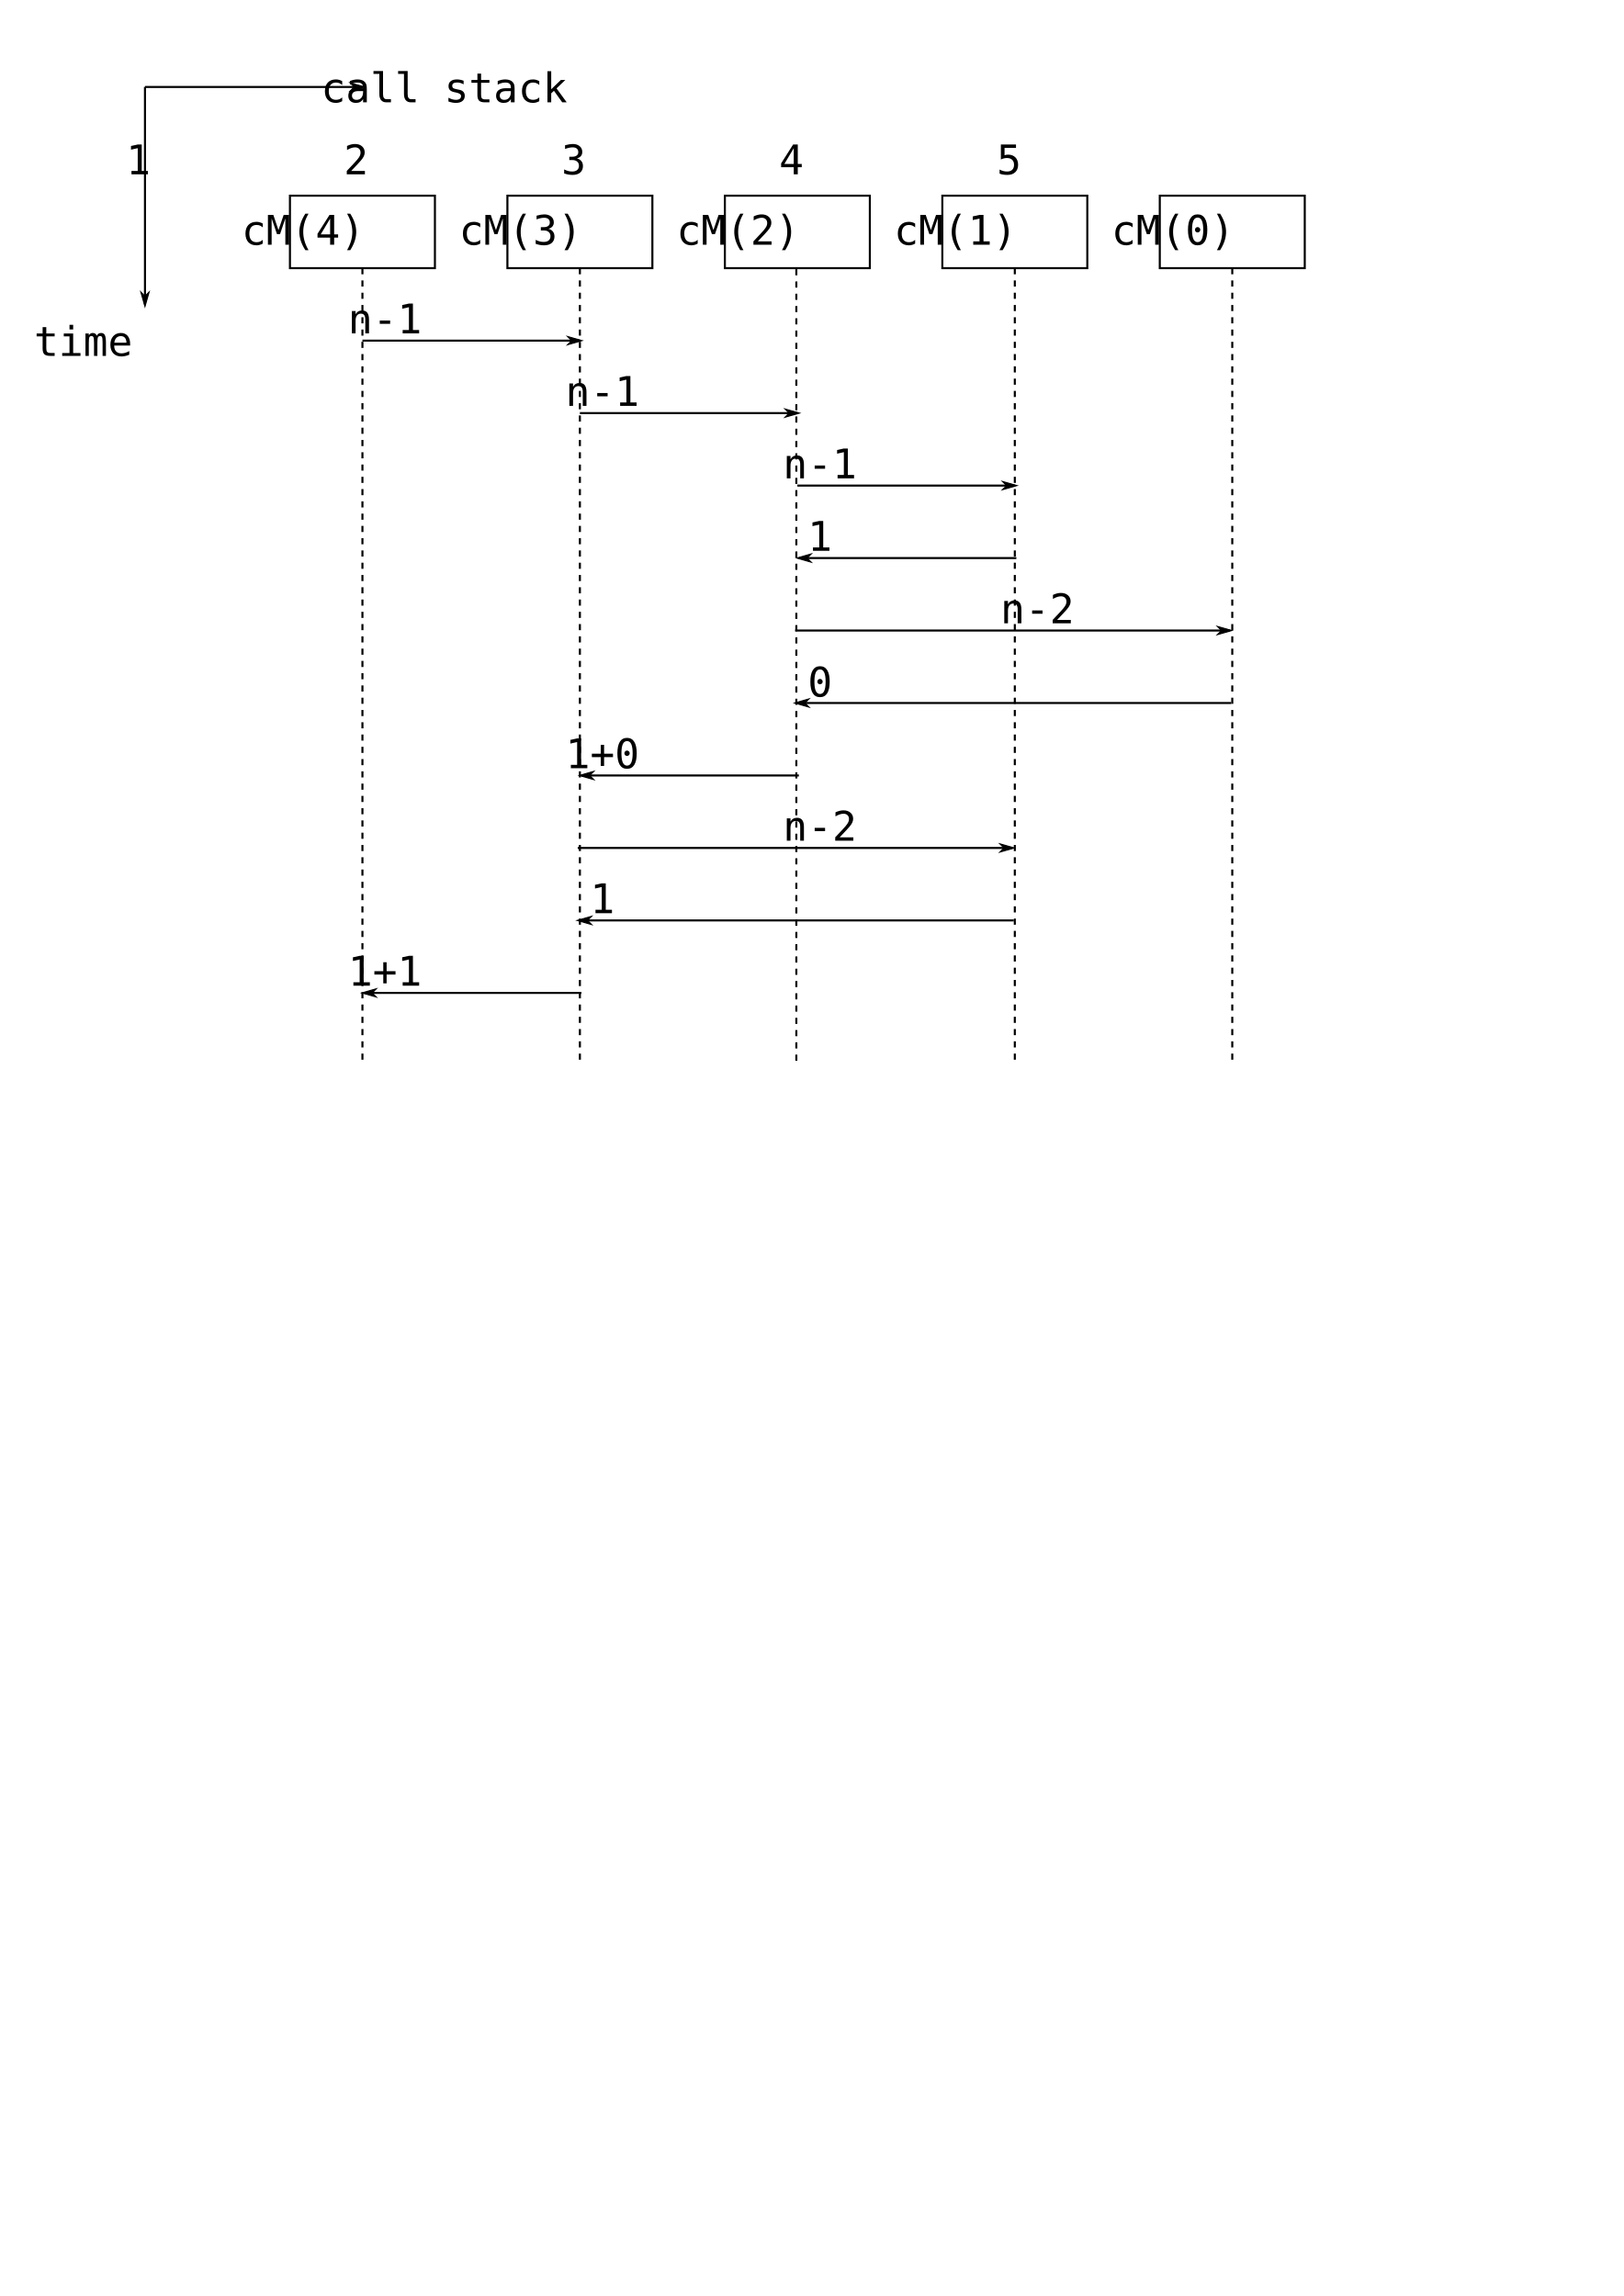
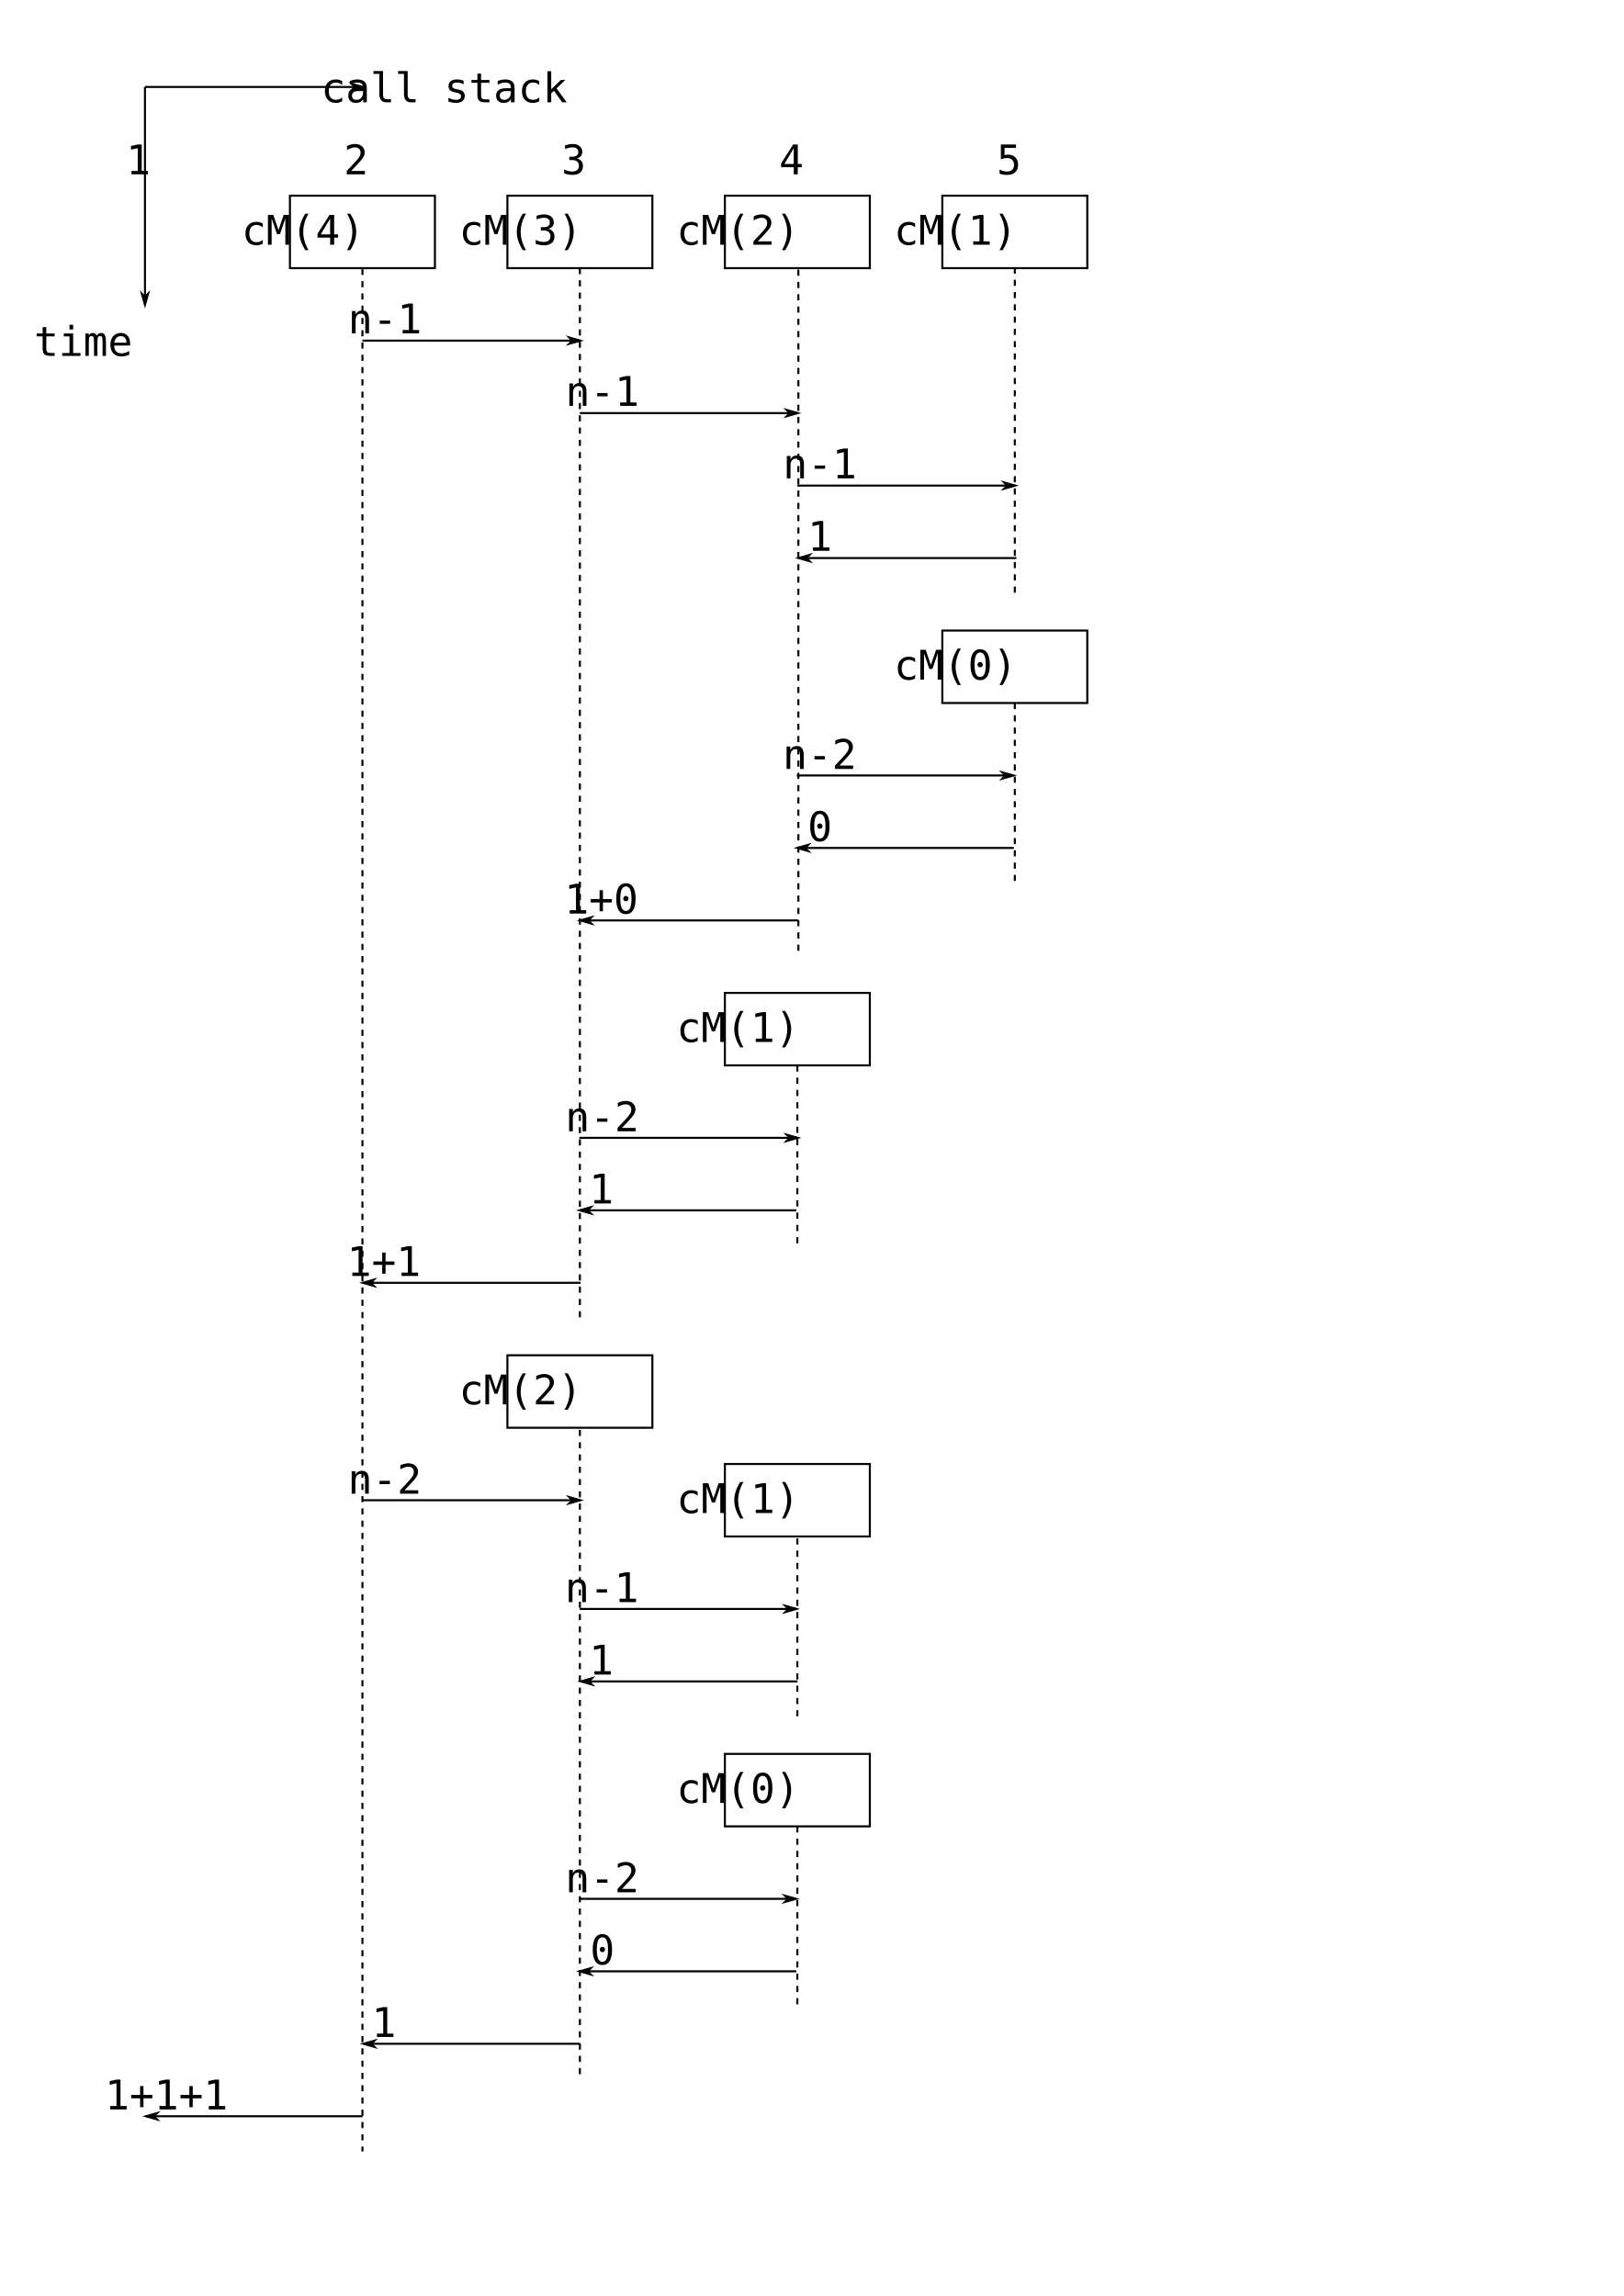
<svg xmlns="http://www.w3.org/2000/svg" width="210mm" height="297mm" id="svg2" version="1.1">
  <defs id="defs4">
    <marker orient="auto" refY="0.0" refX="0.0" id="Arrow1Mend" style="overflow:visible;">
      <path id="path3892" d="M 0.0,0.0 L 5.0,-5.0 L -12.5,0.0 L 5.0,5.0 L 0.0,0.0 z " style="fill-rule:evenodd;stroke:#000000;stroke-width:1.0pt;" transform="scale(0.4) rotate(180) translate(10,0)" />
    </marker>
    <marker orient="auto" refY="0" refX="0" id="Arrow1Mend-5" style="overflow:visible">
      <path id="path3892-5" d="M 0,0 5,-5 -12.5,0 5,5 0,0 z" style="fill-rule:evenodd;stroke:#000000;stroke-width:1pt" transform="matrix(-0.4,0,0,-0.4,-4,0)" />
    </marker>
    <marker orient="auto" refY="0" refX="0" id="Arrow1Mend-3" style="overflow:visible">
      <path id="path3892-1" d="M 0,0 5,-5 -12.5,0 5,5 0,0 z" style="fill-rule:evenodd;stroke:#000000;stroke-width:1pt" transform="matrix(-0.4,0,0,-0.4,-4,0)" />
    </marker>
    <marker orient="auto" refY="0" refX="0" id="Arrow1Mend-1" style="overflow:visible">
      <path id="path3892-3" d="M 0,0 5,-5 -12.5,0 5,5 0,0 z" style="fill-rule:evenodd;stroke:#000000;stroke-width:1pt" transform="matrix(-0.4,0,0,-0.4,-4,0)" />
    </marker>
    <marker orient="auto" refY="0" refX="0" id="Arrow1Mend-51" style="overflow:visible">
      <path id="path3892-9" d="M 0,0 5,-5 -12.5,0 5,5 0,0 z" style="fill-rule:evenodd;stroke:#000000;stroke-width:1pt" transform="matrix(-0.4,0,0,-0.4,-4,0)" />
    </marker>
    <marker orient="auto" refY="0" refX="0" id="Arrow1Mend-2" style="overflow:visible">
      <path id="path3892-31" d="M 0,0 5,-5 -12.5,0 5,5 0,0 z" style="fill-rule:evenodd;stroke:#000000;stroke-width:1pt" transform="matrix(-0.4,0,0,-0.4,-4,0)" />
    </marker>
    <marker orient="auto" refY="0" refX="0" id="Arrow1Mend-2-0" style="overflow:visible">
      <path id="path3892-31-3" d="M 0,0 5,-5 -12.5,0 5,5 0,0 z" style="fill-rule:evenodd;stroke:#000000;stroke-width:1pt" transform="matrix(-0.4,0,0,-0.4,-4,0)" />
    </marker>
    <marker orient="auto" refY="0" refX="0" id="Arrow1Mend-2-0-9" style="overflow:visible">
      <path id="path3892-31-3-9" d="M 0,0 5,-5 -12.5,0 5,5 0,0 z" style="fill-rule:evenodd;stroke:#000000;stroke-width:1pt" transform="matrix(-0.4,0,0,-0.4,-4,0)" />
    </marker>
    <marker orient="auto" refY="0" refX="0" id="Arrow1Mend-2-0-4" style="overflow:visible">
      <path id="path3892-31-3-7" d="M 0,0 5,-5 -12.5,0 5,5 0,0 z" style="fill-rule:evenodd;stroke:#000000;stroke-width:1pt" transform="matrix(-0.4,0,0,-0.4,-4,0)" />
    </marker>
    <marker orient="auto" refY="0" refX="0" id="Arrow1Mend-2-0-91" style="overflow:visible">
      <path id="path3892-31-3-75" d="M 0,0 5,-5 -12.5,0 5,5 0,0 z" style="fill-rule:evenodd;stroke:#000000;stroke-width:1pt" transform="matrix(-0.4,0,0,-0.4,-4,0)" />
    </marker>
    <marker orient="auto" refY="0" refX="0" id="Arrow1Mend-2-0-5" style="overflow:visible">
      <path id="path3892-31-3-5" d="M 0,0 5,-5 -12.5,0 5,5 0,0 z" style="fill-rule:evenodd;stroke:#000000;stroke-width:1pt" transform="matrix(-0.4,0,0,-0.4,-4,0)" />
    </marker>
    <marker orient="auto" refY="0" refX="0" id="Arrow1Mend-2-0-6" style="overflow:visible">
      <path id="path3892-31-3-54" d="M 0,0 5,-5 -12.5,0 5,5 0,0 z" style="fill-rule:evenodd;stroke:#000000;stroke-width:1pt" transform="matrix(-0.4,0,0,-0.4,-4,0)" />
    </marker>
    <marker orient="auto" refY="0" refX="0" id="Arrow1Mend-2-0-3" style="overflow:visible">
      <path id="path3892-31-3-2" d="M 0,0 5,-5 -12.5,0 5,5 0,0 z" style="fill-rule:evenodd;stroke:#000000;stroke-width:1pt" transform="matrix(-0.4,0,0,-0.4,-4,0)" />
    </marker>
    <marker orient="auto" refY="0" refX="0" id="Arrow1Mend-2-0-1" style="overflow:visible">
      <path id="path3892-31-3-6" d="M 0,0 5,-5 -12.5,0 5,5 0,0 z" style="fill-rule:evenodd;stroke:#000000;stroke-width:1pt" transform="matrix(-0.4,0,0,-0.4,-4,0)" />
    </marker>
    <marker orient="auto" refY="0" refX="0" id="Arrow1Mend-2-0-97" style="overflow:visible">
      <path id="path3892-31-3-24" d="M 0,0 5,-5 -12.5,0 5,5 0,0 z" style="fill-rule:evenodd;stroke:#000000;stroke-width:1pt" transform="matrix(-0.4,0,0,-0.4,-4,0)" />
    </marker>
    <marker orient="auto" refY="0" refX="0" id="Arrow1Mend-2-0-0" style="overflow:visible">
      <path id="path3892-31-3-68" d="M 0,0 5,-5 -12.5,0 5,5 0,0 z" style="fill-rule:evenodd;stroke:#000000;stroke-width:1pt" transform="matrix(-0.4,0,0,-0.4,-4,0)" />
    </marker>
    <marker orient="auto" refY="0" refX="0" id="Arrow1Mend-2-0-44" style="overflow:visible">
      <path id="path3892-31-3-683" d="M 0,0 5,-5 -12.5,0 5,5 0,0 z" style="fill-rule:evenodd;stroke:#000000;stroke-width:1pt" transform="matrix(-0.4,0,0,-0.4,-4,0)" />
    </marker>
+     <marker orient="auto" refY="0" refX="0" id="Arrow1Mend-2-0-8" style="overflow:visible">
+       <path id="path3892-31-3-1" d="M 0,0 5,-5 -12.5,0 5,5 0,0 z" style="fill-rule:evenodd;stroke:#000000;stroke-width:1pt" transform="matrix(-0.4,0,0,-0.4,-4,0)" />
+     </marker>
+     <marker orient="auto" refY="0" refX="0" id="Arrow1Mend-2-0-59" style="overflow:visible">
+       <path id="path3892-31-3-3" d="M 0,0 5,-5 -12.5,0 5,5 0,0 z" style="fill-rule:evenodd;stroke:#000000;stroke-width:1pt" transform="matrix(-0.4,0,0,-0.4,-4,0)" />
+     </marker>
+     <marker orient="auto" refY="0" refX="0" id="Arrow1Mend-2-0-53" style="overflow:visible">
+       <path id="path3892-31-3-0" d="M 0,0 5,-5 -12.5,0 5,5 0,0 z" style="fill-rule:evenodd;stroke:#000000;stroke-width:1pt" transform="matrix(-0.4,0,0,-0.4,-4,0)" />
+     </marker>
+     <marker orient="auto" refY="0" refX="0" id="Arrow1Mend-2-0-34" style="overflow:visible">
+       <path id="path3892-31-3-09" d="M 0,0 5,-5 -12.5,0 5,5 0,0 z" style="fill-rule:evenodd;stroke:#000000;stroke-width:1pt" transform="matrix(-0.4,0,0,-0.4,-4,0)" />
+     </marker>
+     <marker orient="auto" refY="0" refX="0" id="Arrow1Mend-2-0-345" style="overflow:visible">
+       <path id="path3892-31-3-66" d="M 0,0 5,-5 -12.5,0 5,5 0,0 z" style="fill-rule:evenodd;stroke:#000000;stroke-width:1pt" transform="matrix(-0.4,0,0,-0.4,-4,0)" />
+     </marker>
+     <marker orient="auto" refY="0" refX="0" id="Arrow1Mend-2-0-15" style="overflow:visible">
+       <path id="path3892-31-3-4" d="M 0,0 5,-5 -12.5,0 5,5 0,0 z" style="fill-rule:evenodd;stroke:#000000;stroke-width:1pt" transform="matrix(-0.4,0,0,-0.4,-4,0)" />
+     </marker>
+     <marker orient="auto" refY="0" refX="0" id="Arrow1Mend-2-0-04" style="overflow:visible">
+       <path id="path3892-31-3-07" d="M 0,0 5,-5 -12.5,0 5,5 0,0 z" style="fill-rule:evenodd;stroke:#000000;stroke-width:1pt" transform="matrix(-0.4,0,0,-0.4,-4,0)" />
+     </marker>
+     <marker orient="auto" refY="0" refX="0" id="marker5558" style="overflow:visible">
+       <path id="path5560" d="M 0,0 5,-5 -12.5,0 5,5 0,0 z" style="fill-rule:evenodd;stroke:#000000;stroke-width:1pt" transform="matrix(-0.4,0,0,-0.4,-4,0)" />
+     </marker>
+     <marker orient="auto" refY="0" refX="0" id="Arrow1Mend-2-0-86" style="overflow:visible">
+       <path id="path3892-31-3-26" d="M 0,0 5,-5 -12.5,0 5,5 0,0 z" style="fill-rule:evenodd;stroke:#000000;stroke-width:1pt" transform="matrix(-0.4,0,0,-0.4,-4,0)" />
+     </marker>
  </defs>
  <g id="layer1">
    <text xml:space="preserve" style="font-size:20px;font-style:normal;font-variant:normal;font-weight:normal;font-stretch:normal;text-align:center;line-height:125%;letter-spacing:0px;word-spacing:0px;text-anchor:middle;fill:#000000;fill-opacity:1;stroke:none;font-family:DejaVu Sans Mono;-inkscape-font-specification:DejaVu Sans Mono" x="178.288" y="119.655" id="text3331">
      <tspan id="tspan3333" x="178.288" y="119.655">cM(4)</tspan>
    </text>
    <path style="fill:none;stroke:#000000;stroke-width:1px;stroke-linecap:butt;stroke-linejoin:miter;stroke-opacity:1" d="m 141.732,95.669 0,35.433 70.866,0 0,-35.433 z" id="path3347" />
    <text xml:space="preserve" style="font-size:20px;font-style:normal;font-variant:normal;font-weight:normal;font-stretch:normal;text-align:center;line-height:125%;letter-spacing:0px;word-spacing:0px;text-anchor:middle;fill:#000000;fill-opacity:1;stroke:none;font-family:DejaVu Sans Mono;-inkscape-font-specification:DejaVu Sans Mono" x="284.588" y="119.655" id="text3331-6">
      <tspan id="tspan3333-1" x="284.588" y="119.655">cM(3)</tspan>
    </text>
    <path style="fill:none;stroke:#000000;stroke-width:1px;stroke-linecap:butt;stroke-linejoin:miter;stroke-opacity:1" d="m 248.031,95.669 0,35.433 70.866,0 0,-35.433 z" id="path3347-0" />
    <text xml:space="preserve" style="font-size:20px;font-style:normal;font-variant:normal;font-weight:normal;font-stretch:normal;text-align:center;line-height:125%;letter-spacing:0px;word-spacing:0px;text-anchor:middle;fill:#000000;fill-opacity:1;stroke:none;font-family:DejaVu Sans Mono;-inkscape-font-specification:DejaVu Sans Mono" x="390.887" y="119.655" id="text3331-6-2">
      <tspan id="tspan3333-1-6" x="390.887" y="119.655">cM(2)</tspan>
    </text>
    <path style="fill:none;stroke:#000000;stroke-width:1px;stroke-linecap:butt;stroke-linejoin:miter;stroke-opacity:1" d="m 354.331,95.669 0,35.433 70.866,0 0,-35.433 z" id="path3347-0-8" />
    <text xml:space="preserve" style="font-size:20px;font-style:normal;font-variant:normal;font-weight:normal;font-stretch:normal;text-align:center;line-height:125%;letter-spacing:0px;word-spacing:0px;text-anchor:middle;fill:#000000;fill-opacity:1;stroke:none;font-family:DejaVu Sans Mono;-inkscape-font-specification:DejaVu Sans Mono" x="497.186" y="119.655" id="text3331-6-28">
      <tspan id="tspan3333-1-2" x="497.186" y="119.655">cM(1)</tspan>
    </text>
    <path style="fill:none;stroke:#000000;stroke-width:1px;stroke-linecap:butt;stroke-linejoin:miter;stroke-opacity:1" d="m 460.63,95.669 0,35.433 70.866,0 0,-35.433 z" id="path3347-0-6" />
-     <text xml:space="preserve" style="font-size:20px;font-style:normal;font-variant:normal;font-weight:normal;font-stretch:normal;text-align:center;line-height:125%;letter-spacing:0px;word-spacing:0px;text-anchor:middle;fill:#000000;fill-opacity:1;stroke:none;font-family:DejaVu Sans Mono;-inkscape-font-specification:DejaVu Sans Mono" x="603.485" y="119.655" id="text3331-6-8">
-       <tspan id="tspan3333-1-0" x="603.485" y="119.655">cM(0)</tspan>
-     </text>
-     <path style="fill:none;stroke:#000000;stroke-width:1px;stroke-linecap:butt;stroke-linejoin:miter;stroke-opacity:1" d="m 566.929,95.669 0,35.433 70.866,0 0,-35.433 z" id="path3347-0-0" />
    <path style="fill:none;stroke:#000000;stroke-width:1px;stroke-linecap:butt;stroke-linejoin:miter;stroke-opacity:1;marker-end:url(#Arrow1Mend-2-0)" d="m 70.866,42.52 106.299,0" id="path3424" />
    <path style="fill:none;stroke:#000000;stroke-width:1px;stroke-linecap:butt;stroke-linejoin:miter;stroke-opacity:1;marker-end:url(#Arrow1Mend-2-0)" d="m 70.866,42.52 0,106.299" id="path3426" />
    <text xml:space="preserve" style="font-size:20px;font-style:normal;font-variant:normal;font-weight:normal;font-stretch:normal;text-align:center;line-height:125%;letter-spacing:0px;word-spacing:0px;text-anchor:middle;fill:#000000;fill-opacity:1;stroke:none;font-family:DejaVu Sans Mono;-inkscape-font-specification:DejaVu Sans Mono" x="247.226" y="50.029" id="text4626">
      <tspan id="tspan4628" x="247.226" y="50.029">call stack</tspan>
    </text>
    <text xml:space="preserve" style="font-size:20px;font-style:normal;font-variant:normal;font-weight:normal;font-stretch:normal;text-align:center;line-height:125%;letter-spacing:0px;word-spacing:0px;text-anchor:middle;fill:#000000;fill-opacity:1;stroke:none;font-family:DejaVu Sans Mono;-inkscape-font-specification:DejaVu Sans Mono" x="70.812" y="173.991" id="text4630">
      <tspan id="tspan4632" x="70.812" y="173.991">time</tspan>
    </text>
-     <path style="fill:none;stroke:#000000;stroke-width:1;stroke-linecap:butt;stroke-linejoin:miter;stroke-miterlimit:4;stroke-opacity:1;stroke-dasharray:3, 3;stroke-dashoffset:0" d="m 177.165,131.102 0,389.764" id="path4636" />
-     <path style="fill:none;stroke:#000000;stroke-width:1;stroke-linecap:butt;stroke-linejoin:miter;stroke-miterlimit:4;stroke-opacity:1;stroke-dasharray:3, 3;stroke-dashoffset:0" d="m 283.465,131.102 0,389.764" id="path4636-3" />
-     <path style="fill:none;stroke:#000000;stroke-width:1;stroke-linecap:butt;stroke-linejoin:miter;stroke-miterlimit:4;stroke-opacity:1;stroke-dasharray:3, 3;stroke-dashoffset:0" d="m 389.264,131.602 0,389.264" id="path4636-9" />
-     <path style="fill:none;stroke:#000000;stroke-width:1;stroke-linecap:butt;stroke-linejoin:miter;stroke-miterlimit:4;stroke-opacity:1;stroke-dasharray:3, 3;stroke-dashoffset:0" d="m 496.063,131.102 0,389.764" id="path4636-6" />
-     <path style="fill:none;stroke:#000000;stroke-width:1;stroke-linecap:butt;stroke-linejoin:miter;stroke-miterlimit:4;stroke-opacity:1;stroke-dasharray:3, 3;stroke-dashoffset:0" d="m 602.362,131.102 0,389.764" id="path4636-2" />
+     <path style="fill:none;stroke:#000000;stroke-width:1;stroke-linecap:butt;stroke-linejoin:miter;stroke-miterlimit:4;stroke-opacity:1;stroke-dasharray:3, 3;stroke-dashoffset:0" d="m 177.165,131.438 0,920.404" id="path4636" />
+     <path style="fill:none;stroke:#000000;stroke-width:1;stroke-linecap:butt;stroke-linejoin:miter;stroke-miterlimit:4;stroke-opacity:1;stroke-dasharray:3, 3;stroke-dashoffset:0" d="m 283.465,131.029 0,513.427" id="path4636-3" />
+     <path style="fill:none;stroke:#000000;stroke-width:1;stroke-linecap:butt;stroke-linejoin:miter;stroke-miterlimit:4;stroke-opacity:1;stroke-dasharray:3, 3;stroke-dashoffset:0" d="m 390.264,131.841 0,335.318" id="path4636-9" />
+     <path style="fill:none;stroke:#000000;stroke-width:1;stroke-linecap:butt;stroke-linejoin:miter;stroke-miterlimit:4;stroke-opacity:1;stroke-dasharray:3, 3;stroke-dashoffset:0" d="m 496.063,130.776 0,159.602" id="path4636-6" />
    <path style="fill:none;stroke:#000000;stroke-width:1px;stroke-linecap:butt;stroke-linejoin:miter;stroke-opacity:1;marker-end:url(#Arrow1Mend-2-0)" d="m 177.165,166.535 106.299,0" id="path3424-6" />
    <path style="fill:none;stroke:#000000;stroke-width:1px;stroke-linecap:butt;stroke-linejoin:miter;stroke-opacity:1;marker-end:url(#Arrow1Mend-2-0)" d="m 283.465,201.968 106.299,0" id="path3424-6-2" />
    <path style="fill:none;stroke:#000000;stroke-width:1px;stroke-linecap:butt;stroke-linejoin:miter;stroke-opacity:1;marker-end:url(#Arrow1Mend-2-0)" d="m 389.764,237.402 106.299,0" id="path3424-6-0" />
    <path style="fill:none;stroke:#000000;stroke-width:1px;stroke-linecap:butt;stroke-linejoin:miter;stroke-opacity:1;marker-end:url(#Arrow1Mend-2-0)" d="m 496.813,272.835 -106.299,0" id="path3424-6-0-6" />
-     <path style="fill:none;stroke:#000000;stroke-width:1px;stroke-linecap:butt;stroke-linejoin:miter;stroke-opacity:1;marker-end:url(#Arrow1Mend-2-0)" d="m 388.703,308.268 212.401,0" id="path3424-6-0-1" />
-     <path style="fill:none;stroke:#000000;stroke-width:1px;stroke-linecap:butt;stroke-linejoin:miter;stroke-opacity:1;marker-end:url(#Arrow1Mend-2-0)" d="m 601.854,343.701 -212.401,0" id="path3424-6-0-1-3" />
-     <path style="fill:none;stroke:#000000;stroke-width:1px;stroke-linecap:butt;stroke-linejoin:miter;stroke-opacity:1;marker-end:url(#Arrow1Mend-2-0)" d="m 390.514,379.134 -106.299,0" id="path3424-6-0-6-2" />
-     <path style="fill:none;stroke:#000000;stroke-width:1px;stroke-linecap:butt;stroke-linejoin:miter;stroke-opacity:1;marker-end:url(#Arrow1Mend-2-0)" d="m 282.404,414.567 212.401,0" id="path3424-6-0-1-8" />
-     <path style="fill:none;stroke:#000000;stroke-width:1px;stroke-linecap:butt;stroke-linejoin:miter;stroke-opacity:1;marker-end:url(#Arrow1Mend-2-0)" d="m 495.555,450 -212.401,0" id="path3424-6-0-1-3-9" />
-     <path style="fill:none;stroke:#000000;stroke-width:1px;stroke-linecap:butt;stroke-linejoin:miter;stroke-opacity:1;marker-end:url(#Arrow1Mend-2-0)" d="m 284.215,485.433 -106.299,0" id="path3424-6-0-6-2-9" />
+     <path style="fill:none;stroke:#000000;stroke-width:1px;stroke-linecap:butt;stroke-linejoin:miter;stroke-opacity:1;marker-end:url(#Arrow1Mend-2-0)" d="m 389.487,379.134 105.702,0" id="path3424-6-0-1" />
+     <path style="fill:none;stroke:#000000;stroke-width:1px;stroke-linecap:butt;stroke-linejoin:miter;stroke-opacity:1;marker-end:url(#Arrow1Mend-2-0)" d="m 495.563,414.567 -105.702,0" id="path3424-6-0-1-3" />
+     <path style="fill:none;stroke:#000000;stroke-width:1px;stroke-linecap:butt;stroke-linejoin:miter;stroke-opacity:1;marker-end:url(#Arrow1Mend-2-0)" d="m 390.139,450 -106.299,0" id="path3424-6-0-6-2" />
+     <path style="fill:none;stroke:#000000;stroke-width:1px;stroke-linecap:butt;stroke-linejoin:miter;stroke-opacity:1;marker-end:url(#Arrow1Mend-2-0)" d="m 283.188,556.299 106.576,0" id="path3424-6-0-1-8" />
+     <path style="fill:none;stroke:#000000;stroke-width:1px;stroke-linecap:butt;stroke-linejoin:miter;stroke-opacity:1;marker-end:url(#Arrow1Mend-2-0)" d="m 389.264,591.732 -105.702,0" id="path3424-6-0-1-3-9" />
+     <path style="fill:none;stroke:#000000;stroke-width:1px;stroke-linecap:butt;stroke-linejoin:miter;stroke-opacity:1;marker-end:url(#Arrow1Mend-2-0)" d="m 283.84,627.165 -106.299,0" id="path3424-6-0-6-2-9" />
    <text xml:space="preserve" style="font-size:20px;font-style:normal;font-variant:normal;font-weight:normal;font-stretch:normal;text-align:center;line-height:125%;letter-spacing:0px;word-spacing:0px;text-anchor:middle;fill:#000000;fill-opacity:1;stroke:none;font-family:DejaVu Sans Mono;-inkscape-font-specification:DejaVu Sans Mono" x="442.913" y="269.291" id="text4891-0">
      <tspan id="tspan4893-02" x="442.913" y="269.291">1</tspan>
      <tspan x="442.913" y="294.291" id="tspan4895-3" />
    </text>
-     <text xml:space="preserve" style="font-size:20px;font-style:normal;font-variant:normal;font-weight:normal;font-stretch:normal;text-align:center;line-height:125%;letter-spacing:0px;word-spacing:0px;text-anchor:middle;fill:#000000;fill-opacity:1;stroke:none;font-family:DejaVu Sans Mono;-inkscape-font-specification:DejaVu Sans Mono" x="442.983" y="340.564" id="text4891-0-3">
-       <tspan id="tspan4893-02-7" x="442.983" y="340.564">0</tspan>
-       <tspan x="442.983" y="365.564" id="tspan4895-3-8" />
-     </text>
-     <text xml:space="preserve" style="font-size:20px;font-style:normal;font-variant:normal;font-weight:normal;font-stretch:normal;text-align:center;line-height:125%;letter-spacing:0px;word-spacing:0px;text-anchor:middle;fill:#000000;fill-opacity:1;stroke:none;font-family:DejaVu Sans Mono;-inkscape-font-specification:DejaVu Sans Mono" x="336.614" y="375.591" id="text4891-0-7">
-       <tspan id="tspan4893-02-3" x="336.614" y="375.591">1+0</tspan>
-       <tspan x="336.614" y="400.591" id="tspan4895-3-0" />
-     </text>
-     <text xml:space="preserve" style="font-size:20px;font-style:normal;font-variant:normal;font-weight:normal;font-stretch:normal;text-align:center;line-height:125%;letter-spacing:0px;word-spacing:0px;text-anchor:middle;fill:#000000;fill-opacity:1;stroke:none;font-family:DejaVu Sans Mono;-inkscape-font-specification:DejaVu Sans Mono" x="336.614" y="446.457" id="text4891-0-8">
-       <tspan id="tspan4893-02-2" x="336.614" y="446.457">1</tspan>
-       <tspan x="336.614" y="471.457" id="tspan4895-3-5" />
-     </text>
-     <text xml:space="preserve" style="font-size:20px;font-style:normal;font-variant:normal;font-weight:normal;font-stretch:normal;text-align:center;line-height:125%;letter-spacing:0px;word-spacing:0px;text-anchor:middle;fill:#000000;fill-opacity:1;stroke:none;font-family:DejaVu Sans Mono;-inkscape-font-specification:DejaVu Sans Mono" x="230.315" y="481.89" id="text4891-0-7-3">
-       <tspan id="tspan4893-02-3-1" x="230.315" y="481.89">1+1</tspan>
-       <tspan x="230.315" y="506.89" id="tspan4895-3-0-5" />
+     <text xml:space="preserve" style="font-size:20px;font-style:normal;font-variant:normal;font-weight:normal;font-stretch:normal;text-align:center;line-height:125%;letter-spacing:0px;word-spacing:0px;text-anchor:middle;fill:#000000;fill-opacity:1;stroke:none;font-family:DejaVu Sans Mono;-inkscape-font-specification:DejaVu Sans Mono" x="442.909" y="411.217" id="text4891-0-3">
+       <tspan id="tspan4893-02-7" x="442.909" y="411.217">0</tspan>
+       <tspan x="442.909" y="436.217" id="tspan4895-3-8" />
+     </text>
+     <text xml:space="preserve" style="font-size:20px;font-style:normal;font-variant:normal;font-weight:normal;font-stretch:normal;text-align:center;line-height:125%;letter-spacing:0px;word-spacing:0px;text-anchor:middle;fill:#000000;fill-opacity:1;stroke:none;font-family:DejaVu Sans Mono;-inkscape-font-specification:DejaVu Sans Mono" x="336.058" y="446.65" id="text4891-0-7">
+       <tspan id="tspan4893-02-3" x="336.058" y="446.65">1+0</tspan>
+       <tspan x="336.058" y="471.65" id="tspan4895-3-0" />
+     </text>
+     <text xml:space="preserve" style="font-size:20px;font-style:normal;font-variant:normal;font-weight:normal;font-stretch:normal;text-align:center;line-height:125%;letter-spacing:0px;word-spacing:0px;text-anchor:middle;fill:#000000;fill-opacity:1;stroke:none;font-family:DejaVu Sans Mono;-inkscape-font-specification:DejaVu Sans Mono" x="336.087" y="588.392" id="text4891-0-8">
+       <tspan id="tspan4893-02-2" x="336.087" y="588.392">1</tspan>
+       <tspan x="336.087" y="613.392" id="tspan4895-3-5" />
+     </text>
+     <text xml:space="preserve" style="font-size:20px;font-style:normal;font-variant:normal;font-weight:normal;font-stretch:normal;text-align:center;line-height:125%;letter-spacing:0px;word-spacing:0px;text-anchor:middle;fill:#000000;fill-opacity:1;stroke:none;font-family:DejaVu Sans Mono;-inkscape-font-specification:DejaVu Sans Mono" x="229.788" y="623.825" id="text4891-0-7-3">
+       <tspan id="tspan4893-02-3-1" x="229.788" y="623.825">1+1</tspan>
+       <tspan x="229.788" y="648.825" id="tspan4895-3-0-5" />
    </text>
    <text xml:space="preserve" style="font-size:20px;font-style:normal;font-variant:normal;font-weight:normal;font-stretch:normal;text-align:center;line-height:125%;letter-spacing:0px;word-spacing:0px;text-anchor:middle;fill:#000000;fill-opacity:1;stroke:none;font-family:DejaVu Sans Mono;-inkscape-font-specification:DejaVu Sans Mono" x="230.315" y="162.992" id="text4891-0-7-1">
      <tspan id="tspan4893-02-3-15" x="230.315" y="162.992">n-1</tspan>
      <tspan x="230.315" y="187.992" id="tspan4895-3-0-6" />
    </text>
    <text xml:space="preserve" style="font-size:20px;font-style:normal;font-variant:normal;font-weight:normal;font-stretch:normal;text-align:center;line-height:125%;letter-spacing:0px;word-spacing:0px;text-anchor:middle;fill:#000000;fill-opacity:1;stroke:none;font-family:DejaVu Sans Mono;-inkscape-font-specification:DejaVu Sans Mono" x="336.614" y="198.425" id="text4891-0-7-1-7">
      <tspan id="tspan4893-02-3-15-3" x="336.614" y="198.425">n-1</tspan>
      <tspan x="336.614" y="223.425" id="tspan4895-3-0-6-6" />
    </text>
    <text xml:space="preserve" style="font-size:20px;font-style:normal;font-variant:normal;font-weight:normal;font-stretch:normal;text-align:center;line-height:125%;letter-spacing:0px;word-spacing:0px;text-anchor:middle;fill:#000000;fill-opacity:1;stroke:none;font-family:DejaVu Sans Mono;-inkscape-font-specification:DejaVu Sans Mono" x="442.913" y="233.858" id="text4891-0-7-1-2">
      <tspan id="tspan4893-02-3-15-32" x="442.913" y="233.858">n-1</tspan>
      <tspan x="442.913" y="258.858" id="tspan4895-3-0-6-3" />
    </text>
-     <text xml:space="preserve" style="font-size:20px;font-style:normal;font-variant:normal;font-weight:normal;font-stretch:normal;text-align:center;line-height:125%;letter-spacing:0px;word-spacing:0px;text-anchor:middle;fill:#000000;fill-opacity:1;stroke:none;font-family:DejaVu Sans Mono;-inkscape-font-specification:DejaVu Sans Mono" x="549.213" y="304.724" id="text4891-0-7-1-5">
-       <tspan id="tspan4893-02-3-15-4" x="549.213" y="304.724">n-2</tspan>
-       <tspan x="549.213" y="329.724" id="tspan4895-3-0-6-8" />
-     </text>
-     <text xml:space="preserve" style="font-size:20px;font-style:normal;font-variant:normal;font-weight:normal;font-stretch:normal;text-align:center;line-height:125%;letter-spacing:0px;word-spacing:0px;text-anchor:middle;fill:#000000;fill-opacity:1;stroke:none;font-family:DejaVu Sans Mono;-inkscape-font-specification:DejaVu Sans Mono" x="442.913" y="411.024" id="text4891-0-7-1-3">
-       <tspan id="tspan4893-02-3-15-6" x="442.913" y="411.024">n-2</tspan>
-       <tspan x="442.913" y="436.024" id="tspan4895-3-0-6-1" />
+     <text xml:space="preserve" style="font-size:20px;font-style:normal;font-variant:normal;font-weight:normal;font-stretch:normal;text-align:center;line-height:125%;letter-spacing:0px;word-spacing:0px;text-anchor:middle;fill:#000000;fill-opacity:1;stroke:none;font-family:DejaVu Sans Mono;-inkscape-font-specification:DejaVu Sans Mono" x="442.806" y="375.926" id="text4891-0-7-1-5">
+       <tspan id="tspan4893-02-3-15-4" x="442.806" y="375.926">n-2</tspan>
+       <tspan x="442.806" y="400.926" id="tspan4895-3-0-6-8" />
+     </text>
+     <text xml:space="preserve" style="font-size:20px;font-style:normal;font-variant:normal;font-weight:normal;font-stretch:normal;text-align:center;line-height:125%;letter-spacing:0px;word-spacing:0px;text-anchor:middle;fill:#000000;fill-opacity:1;stroke:none;font-family:DejaVu Sans Mono;-inkscape-font-specification:DejaVu Sans Mono" x="336.507" y="553.091" id="text4891-0-7-1-3">
+       <tspan id="tspan4893-02-3-15-6" x="336.507" y="553.091">n-2</tspan>
+       <tspan x="336.507" y="578.091" id="tspan4895-3-0-6-1" />
    </text>
    <text xml:space="preserve" style="font-size:20px;font-style:normal;font-variant:normal;font-weight:normal;font-stretch:normal;text-align:center;line-height:125%;letter-spacing:41.16px;word-spacing:0px;text-anchor:middle;fill:#000000;fill-opacity:1;stroke:none;font-family:DejaVu Sans Mono;-inkscape-font-specification:DejaVu Sans Mono" x="389.358" y="85.233" id="text5107">
      <tspan id="tspan5109" x="392.873" y="85.233">1 2 3 4 5</tspan>
    </text>
+     <text xml:space="preserve" style="font-size:20px;font-style:normal;font-variant:normal;font-weight:normal;font-stretch:normal;text-align:center;line-height:125%;letter-spacing:0px;word-spacing:0px;text-anchor:middle;fill:#000000;fill-opacity:1;stroke:none;font-family:DejaVu Sans Mono;-inkscape-font-specification:DejaVu Sans Mono" x="497.186" y="332.254" id="text3331-6-8-2">
+       <tspan id="tspan3333-1-0-2" x="497.186" y="332.254">cM(0)</tspan>
+     </text>
+     <path style="fill:none;stroke:#000000;stroke-width:1px;stroke-linecap:butt;stroke-linejoin:miter;stroke-opacity:1" d="m 460.63,308.268 0,35.433 70.866,0 0,-35.433 z" id="path3347-0-0-3" />
+     <path style="fill:none;stroke:#000000;stroke-width:1;stroke-linecap:butt;stroke-linejoin:miter;stroke-miterlimit:4;stroke-opacity:1;stroke-dasharray:3, 3;stroke-dashoffset:0" d="m 496.063,343.701 0,88.583" id="path4636-2-7" />
+     <text xml:space="preserve" style="font-size:20px;font-style:normal;font-variant:normal;font-weight:normal;font-stretch:normal;text-align:center;line-height:125%;letter-spacing:0px;word-spacing:0px;text-anchor:middle;fill:#000000;fill-opacity:1;stroke:none;font-family:DejaVu Sans Mono;-inkscape-font-specification:DejaVu Sans Mono" x="390.887" y="509.419" id="text3331-6-28-7">
+       <tspan id="tspan3333-1-2-6" x="390.887" y="509.419">cM(1)</tspan>
+     </text>
+     <path style="fill:none;stroke:#000000;stroke-width:1px;stroke-linecap:butt;stroke-linejoin:miter;stroke-opacity:1" d="m 354.331,485.433 0,35.433 70.866,0 0,-35.433 z" id="path3347-0-6-4" />
+     <path style="fill:none;stroke:#000000;stroke-width:1;stroke-linecap:butt;stroke-linejoin:miter;stroke-miterlimit:4;stroke-opacity:1;stroke-dasharray:3, 3;stroke-dashoffset:0" d="m 389.764,520.866 0,88.583" id="path4636-2-7-0" />
+     <text xml:space="preserve" style="font-size:20px;font-style:normal;font-variant:normal;font-weight:normal;font-stretch:normal;text-align:center;line-height:125%;letter-spacing:0px;word-spacing:0px;text-anchor:middle;fill:#000000;fill-opacity:1;stroke:none;font-family:DejaVu Sans Mono;-inkscape-font-specification:DejaVu Sans Mono" x="284.588" y="686.584" id="text3331-6-2-9">
+       <tspan id="tspan3333-1-6-1" x="284.588" y="686.584">cM(2)</tspan>
+     </text>
+     <path style="fill:none;stroke:#000000;stroke-width:1px;stroke-linecap:butt;stroke-linejoin:miter;stroke-opacity:1" d="m 248.031,662.598 0,35.433 70.866,0 0,-35.433 z" id="path3347-0-8-6" />
+     <path style="fill:none;stroke:#000000;stroke-width:1;stroke-linecap:butt;stroke-linejoin:miter;stroke-miterlimit:4;stroke-opacity:1;stroke-dasharray:3, 3;stroke-dashoffset:0" d="m 283.465,699.082 0,317.284" id="path4636-2-7-0-6" />
+     <path style="fill:none;stroke:#000000;stroke-width:1px;stroke-linecap:butt;stroke-linejoin:miter;stroke-opacity:1;marker-end:url(#Arrow1Mend-2-0)" d="m 176.889,733.465 106.576,0" id="path3424-6-0-1-8-0" />
+     <text xml:space="preserve" style="font-size:20px;font-style:normal;font-variant:normal;font-weight:normal;font-stretch:normal;text-align:center;line-height:125%;letter-spacing:0px;word-spacing:0px;text-anchor:middle;fill:#000000;fill-opacity:1;stroke:none;font-family:DejaVu Sans Mono;-inkscape-font-specification:DejaVu Sans Mono" x="230.208" y="730.256" id="text4891-0-7-1-3-7">
+       <tspan id="tspan4893-02-3-15-6-3" x="230.208" y="730.256">n-2</tspan>
+       <tspan x="230.208" y="755.256" id="tspan4895-3-0-6-1-5" />
+     </text>
+     <path style="fill:none;stroke:#000000;stroke-width:1px;stroke-linecap:butt;stroke-linejoin:miter;stroke-opacity:1;marker-end:url(#Arrow1Mend-2-0)" d="m 283.388,786.614 105.702,0" id="path3424-6-0-1-3-9-5" />
+     <text xml:space="preserve" style="font-size:20px;font-style:normal;font-variant:normal;font-weight:normal;font-stretch:normal;text-align:center;line-height:125%;letter-spacing:0px;word-spacing:0px;text-anchor:middle;fill:#000000;fill-opacity:1;stroke:none;font-family:DejaVu Sans Mono;-inkscape-font-specification:DejaVu Sans Mono" x="390.887" y="739.734" id="text3331-6-28-8">
+       <tspan id="tspan3333-1-2-2" x="390.887" y="739.734">cM(1)</tspan>
+     </text>
+     <path style="fill:none;stroke:#000000;stroke-width:1px;stroke-linecap:butt;stroke-linejoin:miter;stroke-opacity:1" d="m 354.331,715.748 0,35.433 70.866,0 0,-35.433 z" id="path3347-0-6-1" />
+     <path style="fill:none;stroke:#000000;stroke-width:1px;stroke-linecap:butt;stroke-linejoin:miter;stroke-opacity:1;marker-end:url(#Arrow1Mend-2-0)" d="m 389.84,822.047 -105.702,0" id="path3424-6-0-1-3-9-5-9" />
+     <text xml:space="preserve" style="font-size:20px;font-style:normal;font-variant:normal;font-weight:normal;font-stretch:normal;text-align:center;line-height:125%;letter-spacing:0px;word-spacing:0px;text-anchor:middle;fill:#000000;fill-opacity:1;stroke:none;font-family:DejaVu Sans Mono;-inkscape-font-specification:DejaVu Sans Mono" x="336.336" y="783.274" id="text4891-0-7-1-2-9">
+       <tspan id="tspan4893-02-3-15-32-5" x="336.336" y="783.274">n-1</tspan>
+       <tspan x="336.336" y="808.274" id="tspan4895-3-0-6-3-6" />
+     </text>
+     <text xml:space="preserve" style="font-size:20px;font-style:normal;font-variant:normal;font-weight:normal;font-stretch:normal;text-align:center;line-height:125%;letter-spacing:0px;word-spacing:0px;text-anchor:middle;fill:#000000;fill-opacity:1;stroke:none;font-family:DejaVu Sans Mono;-inkscape-font-specification:DejaVu Sans Mono" x="336.087" y="818.707" id="text4891-0-8-7">
+       <tspan id="tspan4893-02-2-9" x="336.087" y="818.707">1</tspan>
+       <tspan x="336.087" y="843.707" id="tspan4895-3-5-6" />
+     </text>
+     <path style="fill:none;stroke:#000000;stroke-width:1;stroke-linecap:butt;stroke-linejoin:miter;stroke-miterlimit:4;stroke-opacity:1;stroke-dasharray:3, 3;stroke-dashoffset:0" d="m 389.764,752.12 0,87.643" id="path4636-2-7-0-6-8" />
+     <path style="fill:none;stroke:#000000;stroke-width:1px;stroke-linecap:butt;stroke-linejoin:miter;stroke-opacity:1;marker-end:url(#Arrow1Mend-2-0)" d="m 283.541,999.213 -105.702,0" id="path3424-6-0-1-3-9-8" />
+     <path style="fill:none;stroke:#000000;stroke-width:1px;stroke-linecap:butt;stroke-linejoin:miter;stroke-opacity:1;marker-end:url(#Arrow1Mend-2-0)" d="m 283.188,928.346 105.702,0" id="path3424-6-0-1-0" />
+     <path style="fill:none;stroke:#000000;stroke-width:1px;stroke-linecap:butt;stroke-linejoin:miter;stroke-opacity:1;marker-end:url(#Arrow1Mend-2-0)" d="m 389.264,963.78 -105.702,0" id="path3424-6-0-1-3-7" />
+     <text xml:space="preserve" style="font-size:20px;font-style:normal;font-variant:normal;font-weight:normal;font-stretch:normal;text-align:center;line-height:125%;letter-spacing:0px;word-spacing:0px;text-anchor:middle;fill:#000000;fill-opacity:1;stroke:none;font-family:DejaVu Sans Mono;-inkscape-font-specification:DejaVu Sans Mono" x="336.609" y="960.43" id="text4891-0-3-3">
+       <tspan id="tspan4893-02-7-4" x="336.609" y="960.43">0</tspan>
+       <tspan x="336.609" y="985.43" id="tspan4895-3-8-7" />
+     </text>
+     <text xml:space="preserve" style="font-size:20px;font-style:normal;font-variant:normal;font-weight:normal;font-stretch:normal;text-align:center;line-height:125%;letter-spacing:0px;word-spacing:0px;text-anchor:middle;fill:#000000;fill-opacity:1;stroke:none;font-family:DejaVu Sans Mono;-inkscape-font-specification:DejaVu Sans Mono" x="336.507" y="925.138" id="text4891-0-7-1-5-2">
+       <tspan id="tspan4893-02-3-15-4-9" x="336.507" y="925.138">n-2</tspan>
+       <tspan x="336.507" y="950.138" id="tspan4895-3-0-6-8-6" />
+     </text>
+     <text xml:space="preserve" style="font-size:20px;font-style:normal;font-variant:normal;font-weight:normal;font-stretch:normal;text-align:center;line-height:125%;letter-spacing:0px;word-spacing:0px;text-anchor:middle;fill:#000000;fill-opacity:1;stroke:none;font-family:DejaVu Sans Mono;-inkscape-font-specification:DejaVu Sans Mono" x="390.887" y="881.466" id="text3331-6-8-2-7">
+       <tspan id="tspan3333-1-0-2-2" x="390.887" y="881.466">cM(0)</tspan>
+     </text>
+     <path style="fill:none;stroke:#000000;stroke-width:1px;stroke-linecap:butt;stroke-linejoin:miter;stroke-opacity:1" d="m 354.331,857.48 0,35.433 70.866,0 0,-35.433 z" id="path3347-0-0-3-1" />
+     <path style="fill:none;stroke:#000000;stroke-width:1;stroke-linecap:butt;stroke-linejoin:miter;stroke-miterlimit:4;stroke-opacity:1;stroke-dasharray:3, 3;stroke-dashoffset:0" d="m 389.764,892.913 0,87.643" id="path4636-2-7-0-6-8-1" />
+     <text xml:space="preserve" style="font-size:20px;font-style:normal;font-variant:normal;font-weight:normal;font-stretch:normal;text-align:center;line-height:125%;letter-spacing:0px;word-spacing:0px;text-anchor:middle;fill:#000000;fill-opacity:1;stroke:none;font-family:DejaVu Sans Mono;-inkscape-font-specification:DejaVu Sans Mono" x="229.788" y="995.873" id="text4891-0-8-7-7">
+       <tspan id="tspan4893-02-2-9-7" x="229.788" y="995.873">1</tspan>
+       <tspan x="229.788" y="1020.873" id="tspan4895-3-5-6-7" />
+     </text>
+     <path style="fill:none;stroke:#000000;stroke-width:1px;stroke-linecap:butt;stroke-linejoin:miter;stroke-opacity:1;marker-end:url(#Arrow1Mend-2-0)" d="m 177.242,1034.646 -105.702,0" id="path3424-6-0-1-3-9-8-5" />
+     <text xml:space="preserve" style="font-size:20px;font-style:normal;font-variant:normal;font-weight:normal;font-stretch:normal;text-align:center;line-height:125%;letter-spacing:0px;word-spacing:0px;text-anchor:middle;fill:#000000;fill-opacity:1;stroke:none;font-family:DejaVu Sans Mono;-inkscape-font-specification:DejaVu Sans Mono" x="123.488" y="1031.306" id="text4891-0-8-7-7-3">
+       <tspan id="tspan4893-02-2-9-7-3" x="123.488" y="1031.306">1+1+1</tspan>
+       <tspan x="123.488" y="1056.306" id="tspan4895-3-5-6-7-3" />
+     </text>
  </g>
</svg>
